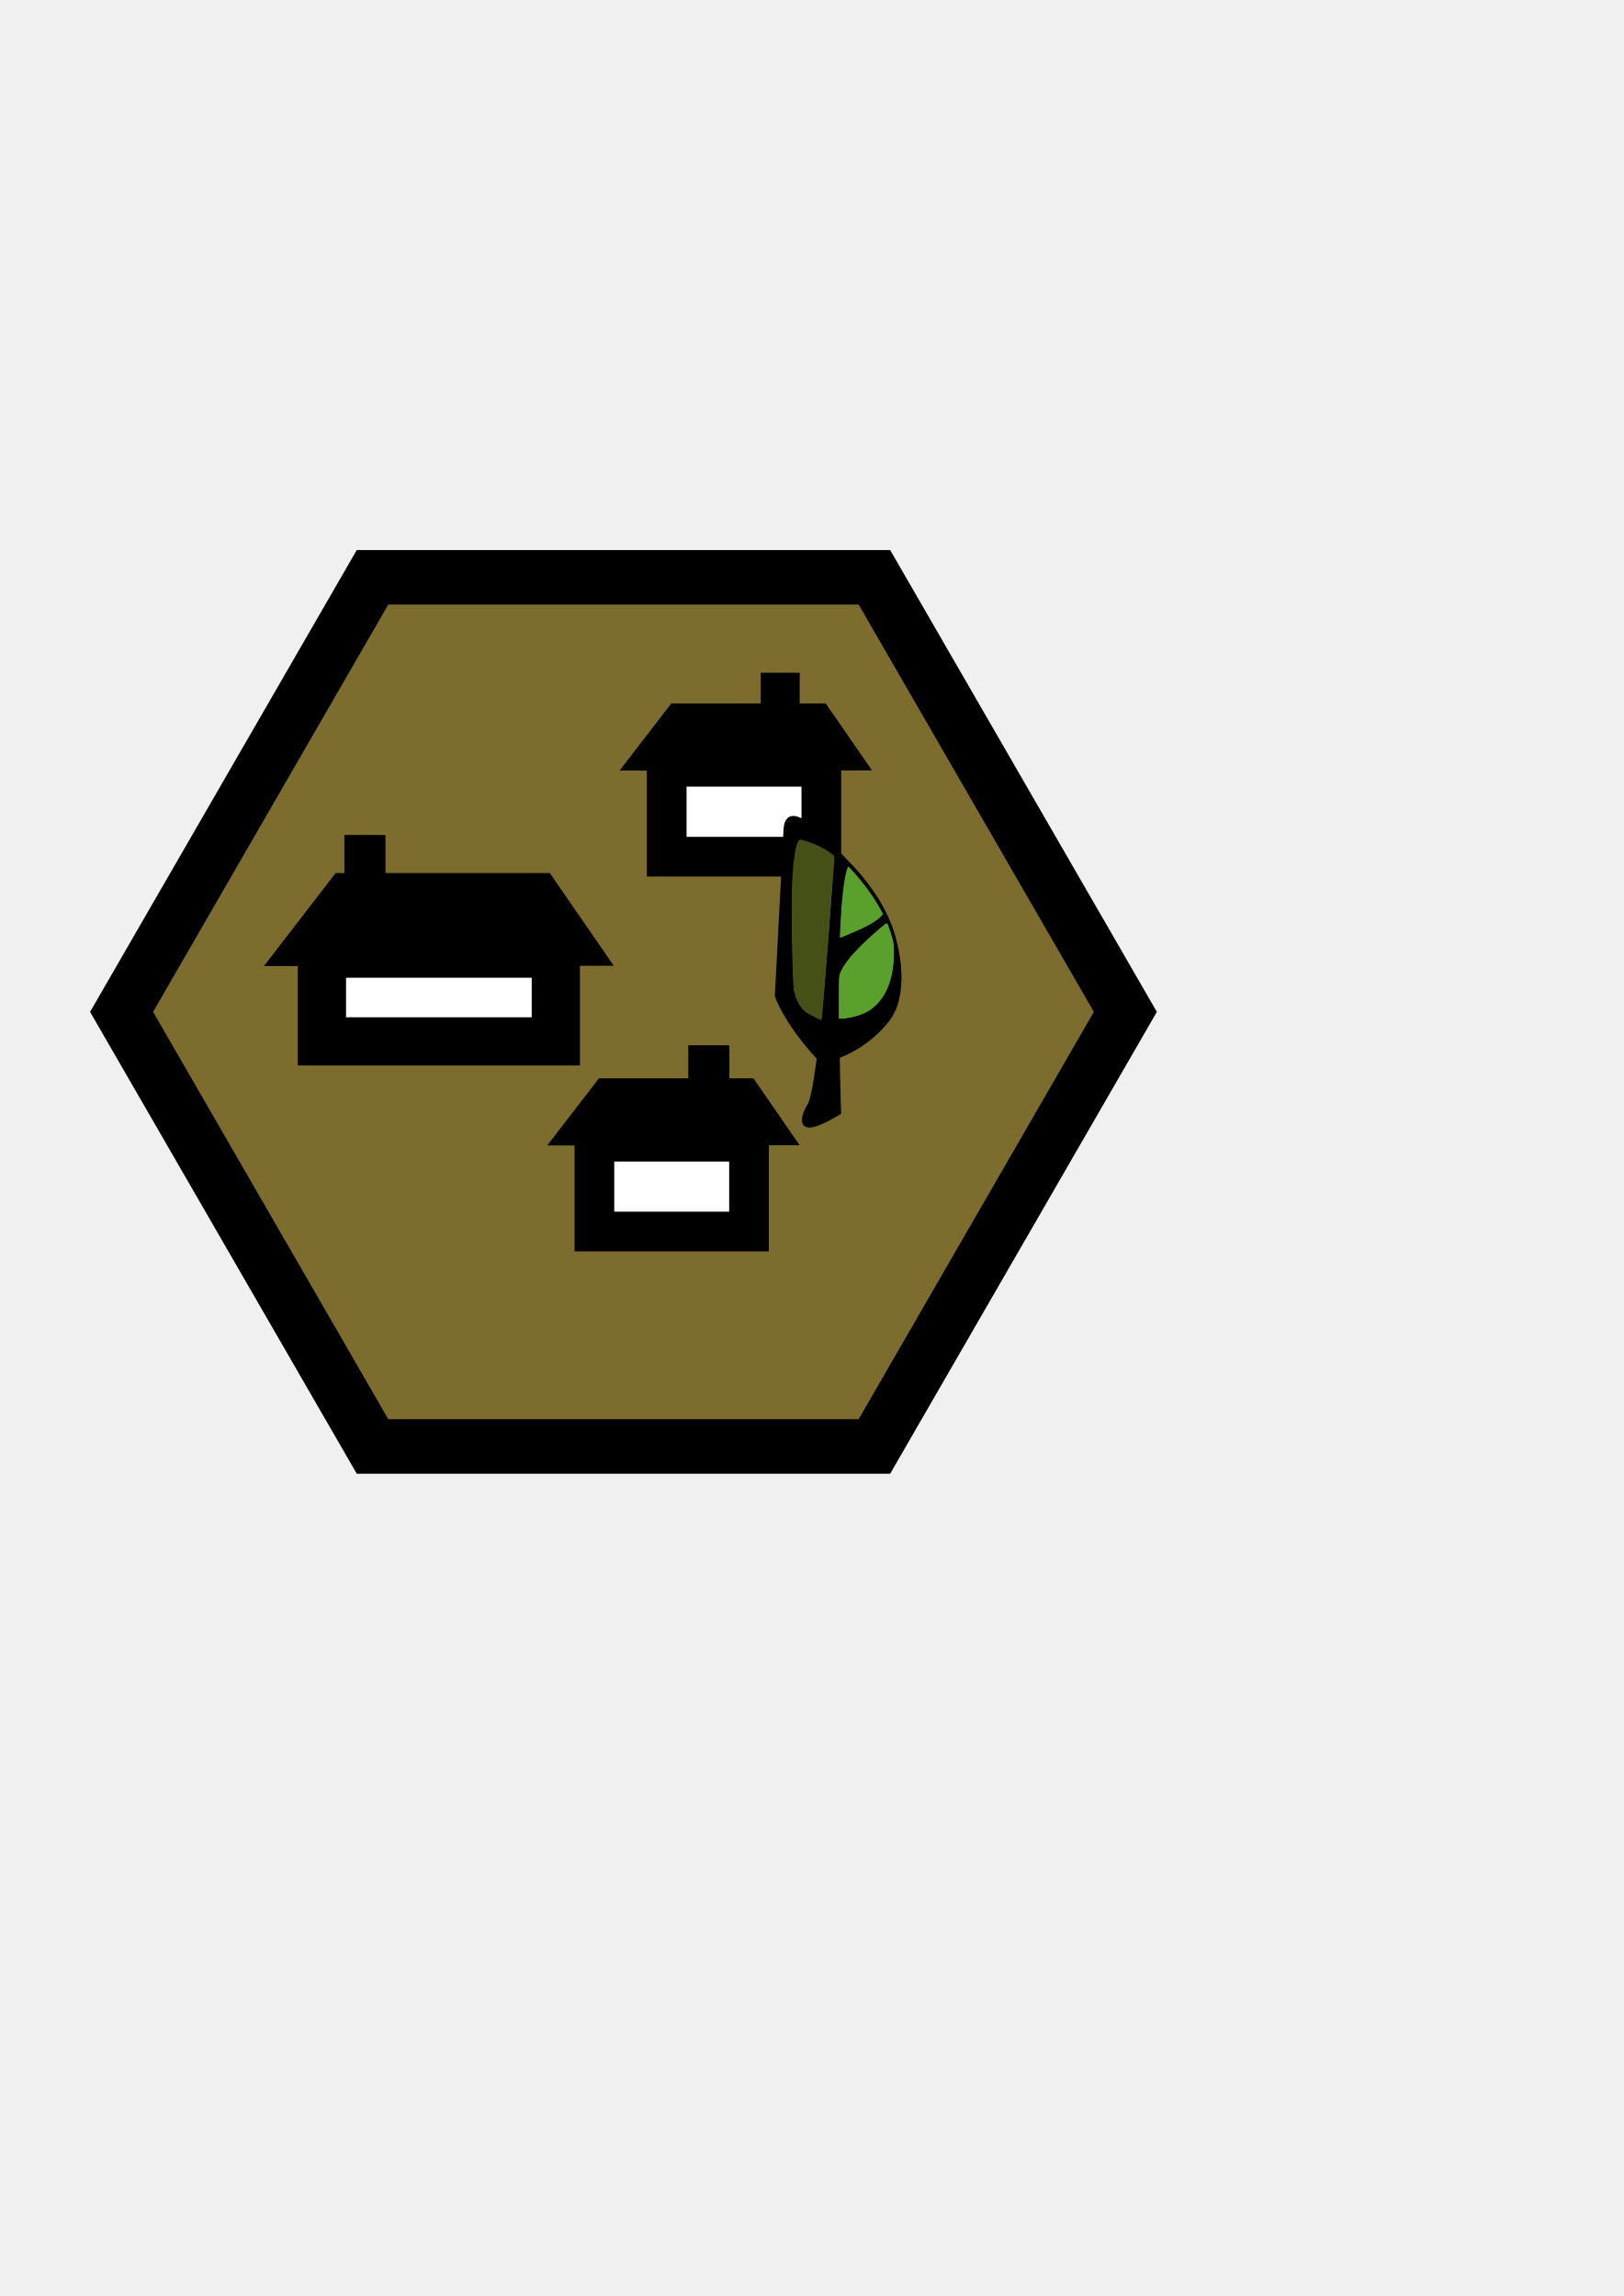
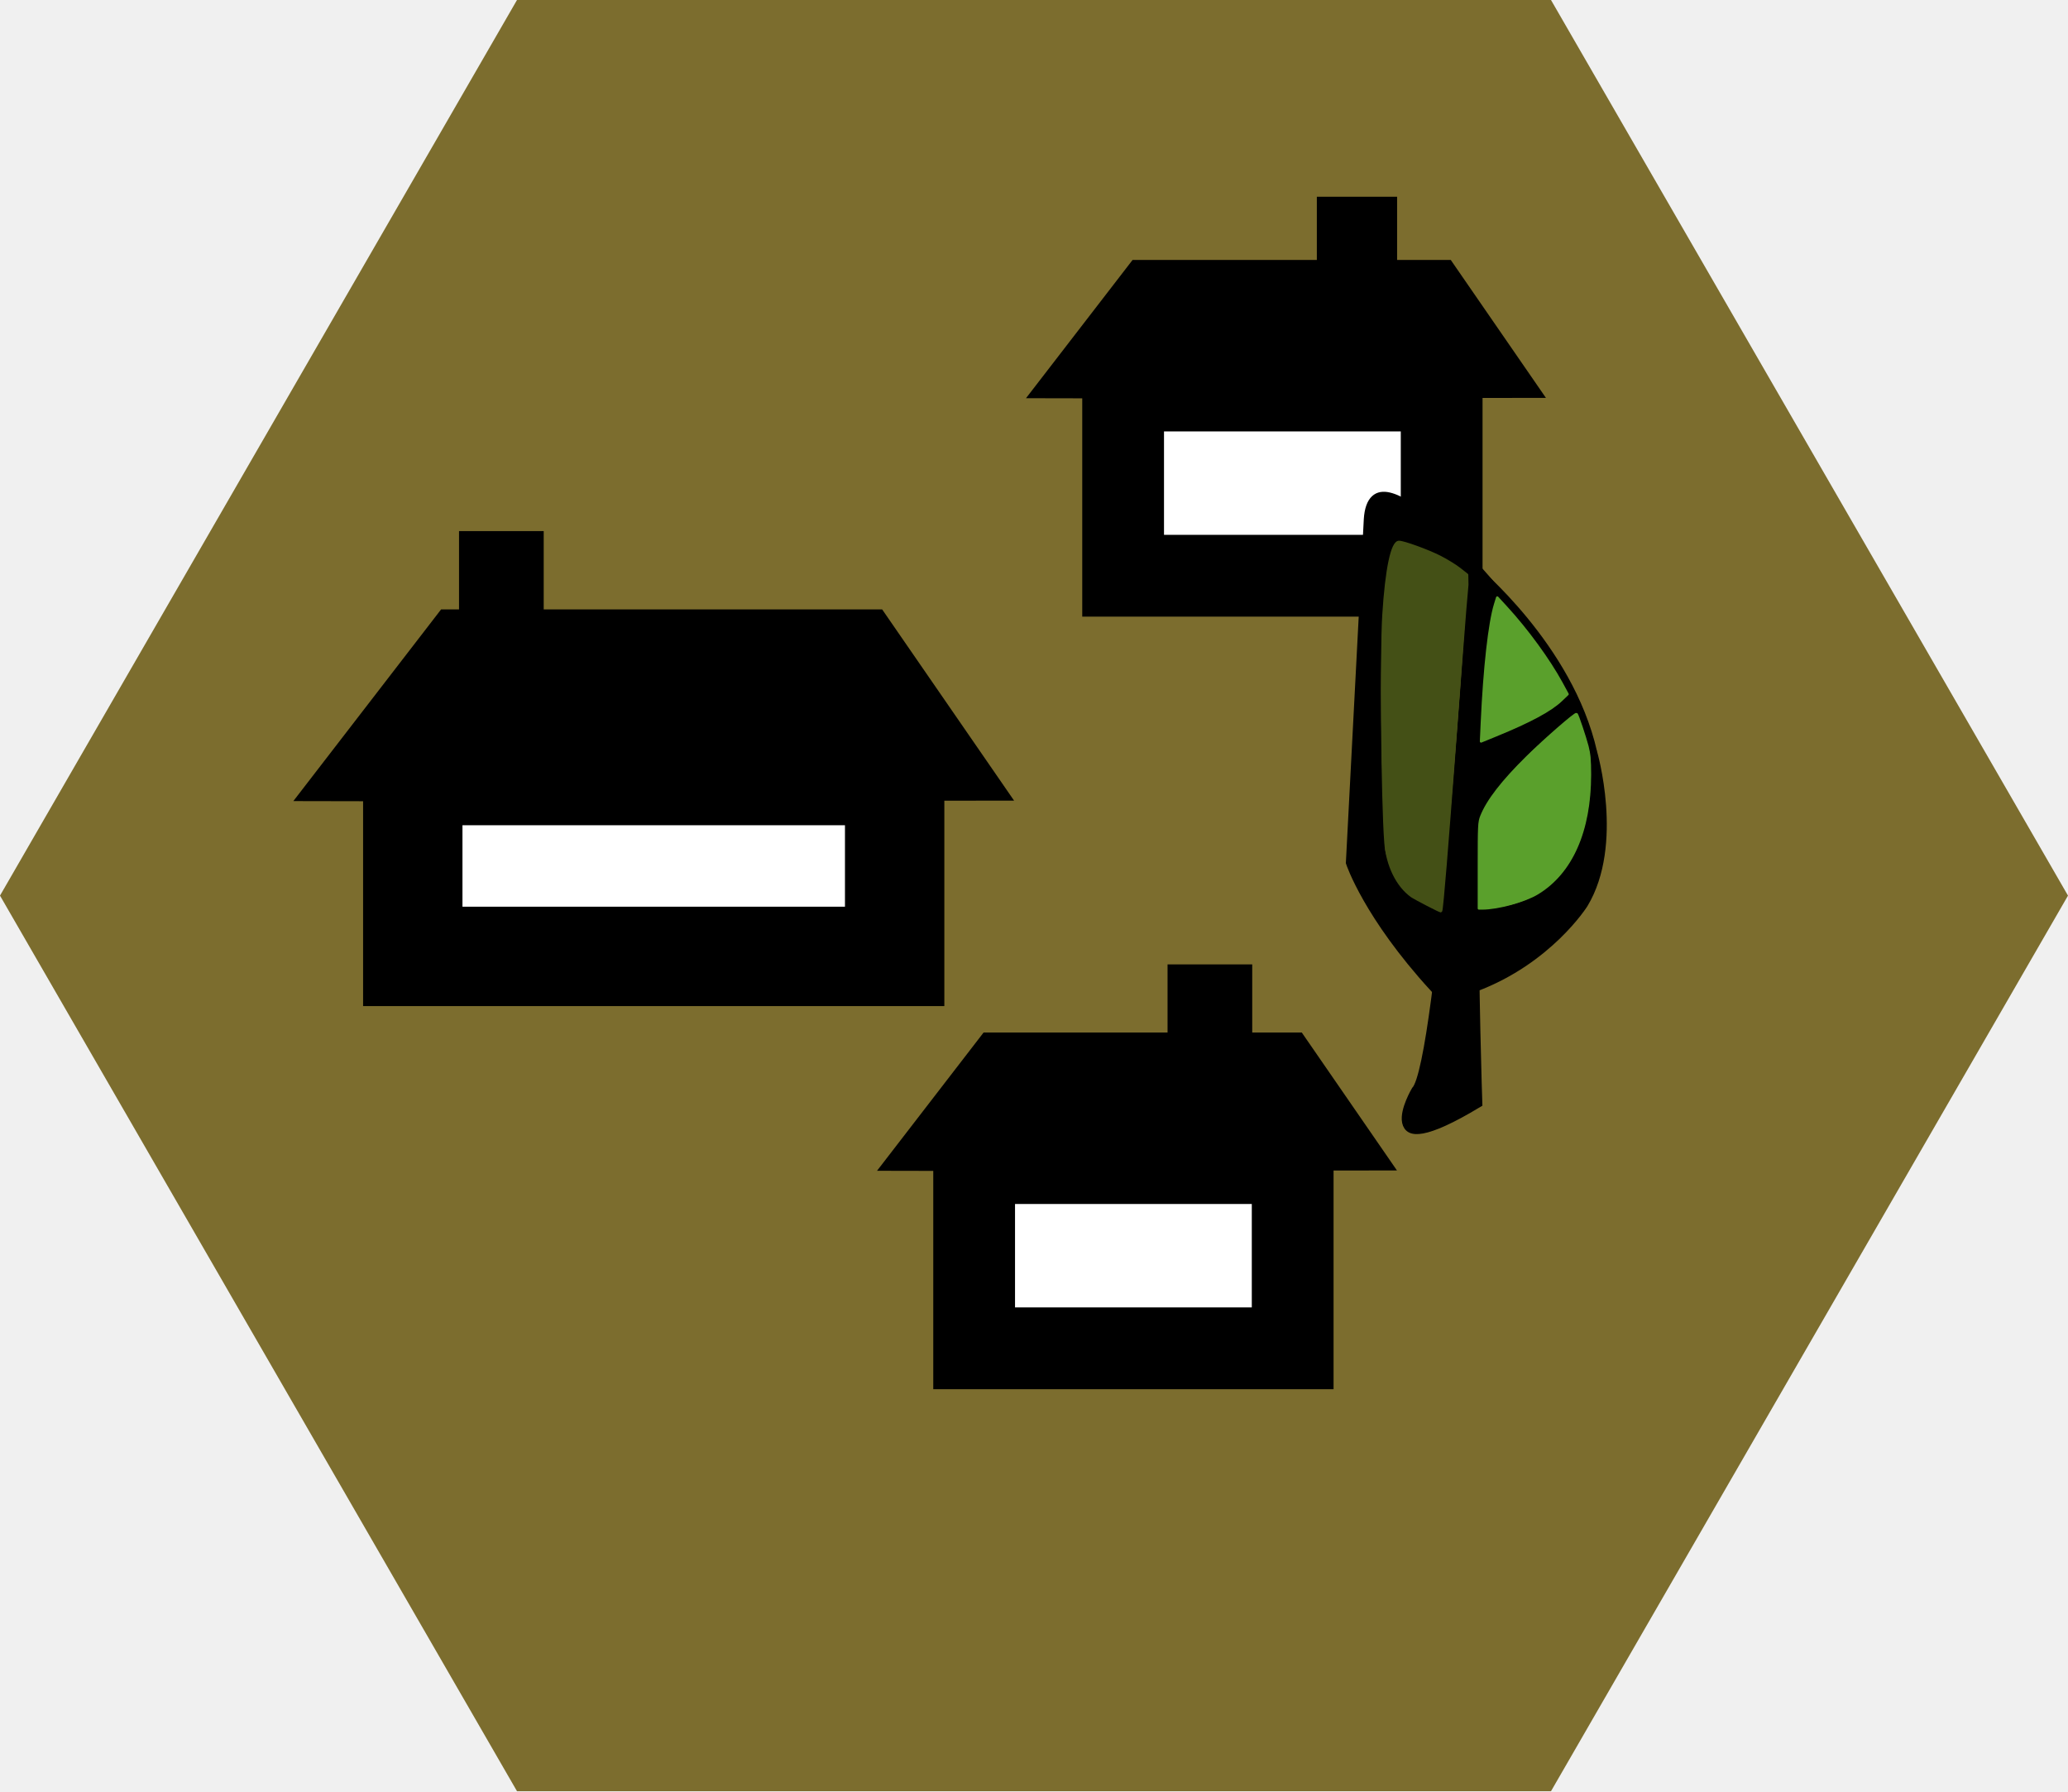
- <svg xmlns="http://www.w3.org/2000/svg" width="210mm" height="297mm" viewBox="0 0 744.094 1052.362" id="svg10797" version="1.1">
+ <svg xmlns="http://www.w3.org/2000/svg" width="129.822mm" height="112.429mm" viewBox="0 0 460 398.372" id="svg10797" version="1.1">
  <defs id="defs10799" />
-   <g id="layer1">
-     <g id="g5911" transform="translate(1429.679,-2199.007)">
-       <path d="m -913.965,2662.798 -115,199.186 -230,0 -115,-199.186 115,-199.186 230,0 z" id="path4244-1-65-5" style="opacity:1;fill:#7c6d2e;fill-opacity:1;stroke:#000000;stroke-width:25;stroke-miterlimit:4;stroke-dasharray:none;stroke-opacity:1" />
-       <g transform="matrix(1.818699,0,0,1.818699,970.432,-2282.577)" id="g5700">
-         <rect style="opacity:1;fill:#ffffff;fill-opacity:1;stroke:#000000;stroke-width:10;stroke-linecap:round;stroke-linejoin:miter;stroke-miterlimit:4;stroke-dasharray:none;stroke-dashoffset:0;stroke-opacity:1" id="rect5714" width="38.959" height="22.647" x="-1151.687" y="2657.419" />
-         <path style="fill:#000000;fill-opacity:1;fill-rule:evenodd;stroke:#000000;stroke-width:1px;stroke-linecap:butt;stroke-linejoin:miter;stroke-opacity:1" d="m -1162.551,2657.86 12.266,-15.91 38.408,0 10.95,15.868 -50.145,0.065 z" id="path5716" />
-         <rect y="2636.47" x="-1125.245" height="5.128" width="4.318" id="rect5810-7" style="opacity:1;fill:#7c6d2e;fill-opacity:1;stroke:#000000;stroke-width:5.498;stroke-linecap:round;stroke-linejoin:miter;stroke-miterlimit:4;stroke-dasharray:none;stroke-dashoffset:0;stroke-opacity:1" />
+   <g id="layer1" transform="translate(-55.71426,-264.605)">
+     <path style="opacity:1;fill:#7c6d2e;fill-opacity:1;stroke:none;stroke-width:25;stroke-miterlimit:4;stroke-dasharray:none;stroke-opacity:1" id="path4244-1-65-5" d="m 515.714,463.791 -115,199.186 -230,0 L 55.714,463.791 170.714,264.605 l 230,0 z" />
+     <g id="g5700" transform="matrix(1.818699,0,0,1.818699,2400.111,-4481.585)">
+       <rect y="2657.419" x="-1151.687" height="22.647" width="38.959" id="rect5714" style="opacity:1;fill:#ffffff;fill-opacity:1;stroke:#000000;stroke-width:10;stroke-linecap:round;stroke-linejoin:miter;stroke-miterlimit:4;stroke-dasharray:none;stroke-dashoffset:0;stroke-opacity:1" />
+       <path id="path5716" d="m -1162.551,2657.86 12.266,-15.91 38.408,0 10.95,15.868 -50.145,0.065 z" style="fill:#000000;fill-opacity:1;fill-rule:evenodd;stroke:#000000;stroke-width:1px;stroke-linecap:butt;stroke-linejoin:miter;stroke-opacity:1" />
+       <rect style="opacity:1;fill:#7c6d2e;fill-opacity:1;stroke:#000000;stroke-width:5.498;stroke-linecap:round;stroke-linejoin:miter;stroke-miterlimit:4;stroke-dasharray:none;stroke-dashoffset:0;stroke-opacity:1" id="rect5810-7" width="4.318" height="5.128" x="-1125.245" y="2636.47" />
+     </g>
+     <g id="g5700-5" transform="matrix(1.818699,0,0,1.818699,2237.142,-4397.914)" style="fill:#000000;fill-opacity:1">
+       <rect y="2658.495" x="-1148.959" height="22.113" width="58.936" id="rect5714-4" style="opacity:1;fill:#ffffff;fill-opacity:1;stroke:#000000;stroke-width:12.154;stroke-linecap:round;stroke-linejoin:miter;stroke-miterlimit:4;stroke-dasharray:none;stroke-dashoffset:0;stroke-opacity:1" />
+       <path id="path5716-6" d="m -1162.159,2660.928 17.003,-22.055 53.242,0 15.178,21.996 -69.511,0.09 z" style="fill:#000000;fill-opacity:1;fill-rule:evenodd;stroke:#000000;stroke-width:1.386px;stroke-linecap:butt;stroke-linejoin:miter;stroke-opacity:1" />
+       <rect style="opacity:1;fill:#7c6d2e;fill-opacity:1;stroke:#000000;stroke-width:5.498;stroke-linecap:round;stroke-linejoin:miter;stroke-miterlimit:4;stroke-dasharray:none;stroke-dashoffset:0;stroke-opacity:1" id="rect5810" width="4.858" height="7.017" x="-1140.553" y="2631.352" />
+     </g>
+     <g id="g4625-2-9-9-8-4-7-4-31" transform="matrix(0.5552943,0,0,0.5489239,-498.4059,86.9014)">
+       <g id="g4589-0-9-7-8-1-48-4-3" transform="matrix(2.985926,0,0,3.914286,-3047.43,-2593.129)">
+         <path id="path4547-7-7-1-4-9-5-75-0-4" d="m 1552.201,804.863 c 0,0 -4.038,50.436 -7.6,53.279 0,0 -6.096,7.996 8.551,1.177 0,0 -2.072,-46.481 2.221,-52.794 -2.399,-2.652 -3.173,-1.662 -3.173,-1.662 z" style="fill:#000000;fill-opacity:1;fill-rule:evenodd;stroke:#000000;stroke-width:1px;stroke-linecap:butt;stroke-linejoin:miter;stroke-opacity:1" />
+         <path id="path4549-7-3-6-1-6-1-12-7-8" d="m 1552.71,822.701 c 0,0 12.575,-3.424 12.891,-5.76 l 0.494,1.593 c 0,0 -12.71,7.387 -13.53,12.185 l 0.176,-8.07" style="fill:#000000;fill-opacity:1;fill-rule:evenodd;stroke:#000000;stroke-width:1px;stroke-linecap:butt;stroke-linejoin:miter;stroke-opacity:1" />
+         <path id="path4551-8-4-2-8-7-4-4-6-7" d="m 1552.588,839.753 c 18.755,0.132 15.969,-16.673 15.969,-16.673 0,0 3.599,9.47 -1.2,15.594 0,0 -4.724,5.8 -14.625,8.657 z" style="fill:#000000;fill-opacity:1;fill-rule:evenodd;stroke:#000000;stroke-width:1px;stroke-linecap:butt;stroke-linejoin:miter;stroke-opacity:1" />
+         <path id="path4553-4-6-4-6-9-5-28-1-90" d="m 1552.583,804.114 c 0,0 12.783,8.107 15.974,18.966" style="fill:none;fill-rule:evenodd;stroke:#000000;stroke-width:1px;stroke-linecap:butt;stroke-linejoin:miter;stroke-opacity:1" />
+         <path id="path4555-0-9-0-5-5-2-0-3-4" d="m 1555.131,806 c 0,0 -16.247,-15.118 -16.879,-7.037 l -2.399,35.482 c 0,0 2.307,5.401 11.188,12.886 l 1.334,-7.806 c 0,0 -6.929,-1.155 -8.229,-6.253 0,0 -2.326,-33.609 2.473,-32.54 0,0 12.495,2.023 11.371,8.061 z" style="fill:#000000;fill-opacity:1;fill-rule:evenodd;stroke:#000000;stroke-width:1px;stroke-linecap:butt;stroke-linejoin:miter;stroke-opacity:1" />
+         <path id="path4557-7-5-0-9-7-8-0-72-8" d="m 1545.542,838.982 -0.357,4.804" style="fill:none;fill-rule:evenodd;stroke:#000000;stroke-width:1px;stroke-linecap:butt;stroke-linejoin:miter;stroke-opacity:1" />
      </g>
-       <g style="fill:#000000;fill-opacity:1" transform="matrix(1.818699,0,0,1.818699,807.4628,-2198.907)" id="g5700-5">
-         <rect style="opacity:1;fill:#ffffff;fill-opacity:1;stroke:#000000;stroke-width:12.154;stroke-linecap:round;stroke-linejoin:miter;stroke-miterlimit:4;stroke-dasharray:none;stroke-dashoffset:0;stroke-opacity:1" id="rect5714-4" width="58.936" height="22.113" x="-1148.959" y="2658.495" />
-         <path style="fill:#000000;fill-opacity:1;fill-rule:evenodd;stroke:#000000;stroke-width:1.386px;stroke-linecap:butt;stroke-linejoin:miter;stroke-opacity:1" d="m -1162.159,2660.928 17.003,-22.055 53.242,0 15.178,21.996 -69.511,0.09 z" id="path5716-6" />
-         <rect y="2631.352" x="-1140.553" height="7.017" width="4.858" id="rect5810" style="opacity:1;fill:#7c6d2e;fill-opacity:1;stroke:#000000;stroke-width:5.498;stroke-linecap:round;stroke-linejoin:miter;stroke-miterlimit:4;stroke-dasharray:none;stroke-dashoffset:0;stroke-opacity:1" />
-       </g>
-       <g transform="matrix(0.5552943,0,0,0.5489239,-1928.085,2285.909)" id="g4625-2-9-9-8-4-7-4-31">
-         <g transform="matrix(2.985926,0,0,3.914286,-3047.43,-2593.129)" id="g4589-0-9-7-8-1-48-4-3">
-           <path style="fill:#000000;fill-opacity:1;fill-rule:evenodd;stroke:#000000;stroke-width:1px;stroke-linecap:butt;stroke-linejoin:miter;stroke-opacity:1" d="m 1552.201,804.863 c 0,0 -4.038,50.436 -7.6,53.279 0,0 -6.096,7.996 8.551,1.177 0,0 -2.072,-46.481 2.221,-52.794 -2.399,-2.652 -3.173,-1.662 -3.173,-1.662 z" id="path4547-7-7-1-4-9-5-75-0-4" />
-           <path style="fill:#000000;fill-opacity:1;fill-rule:evenodd;stroke:#000000;stroke-width:1px;stroke-linecap:butt;stroke-linejoin:miter;stroke-opacity:1" d="m 1552.71,822.701 c 0,0 12.575,-3.424 12.891,-5.76 l 0.494,1.593 c 0,0 -12.71,7.387 -13.53,12.185 l 0.176,-8.07" id="path4549-7-3-6-1-6-1-12-7-8" />
-           <path style="fill:#000000;fill-opacity:1;fill-rule:evenodd;stroke:#000000;stroke-width:1px;stroke-linecap:butt;stroke-linejoin:miter;stroke-opacity:1" d="m 1552.588,839.753 c 18.755,0.132 15.969,-16.673 15.969,-16.673 0,0 3.599,9.47 -1.2,15.594 0,0 -4.724,5.8 -14.625,8.657 z" id="path4551-8-4-2-8-7-4-4-6-7" />
-           <path style="fill:none;fill-rule:evenodd;stroke:#000000;stroke-width:1px;stroke-linecap:butt;stroke-linejoin:miter;stroke-opacity:1" d="m 1552.583,804.114 c 0,0 12.783,8.107 15.974,18.966" id="path4553-4-6-4-6-9-5-28-1-90" />
-           <path style="fill:#000000;fill-opacity:1;fill-rule:evenodd;stroke:#000000;stroke-width:1px;stroke-linecap:butt;stroke-linejoin:miter;stroke-opacity:1" d="m 1555.131,806 c 0,0 -16.247,-15.118 -16.879,-7.037 l -2.399,35.482 c 0,0 2.307,5.401 11.188,12.886 l 1.334,-7.806 c 0,0 -6.929,-1.155 -8.229,-6.253 0,0 -2.326,-33.609 2.473,-32.54 0,0 12.495,2.023 11.371,8.061 z" id="path4555-0-9-0-5-5-2-0-3-4" />
-           <path style="fill:none;fill-rule:evenodd;stroke:#000000;stroke-width:1px;stroke-linecap:butt;stroke-linejoin:miter;stroke-opacity:1" d="m 1545.542,838.982 -0.357,4.804" id="path4557-7-5-0-9-7-8-0-72-8" />
-         </g>
-         <path id="path4619-6-4-8-5-0-97-7-2" d="m 1563.377,686.811 c -5.814,-4.212 -9.807,-12.494 -10.5,-21.781 -1.288,-17.266 -1.794,-76.089 -0.792,-92.176 1.167,-18.736 3.433,-29.547 6.193,-29.547 1.952,0 11.63,3.559 16.467,6.056 2.683,1.385 6.213,3.584 7.844,4.886 l 2.965,2.368 0.076,4.051 c -1.625,16.022 -9.558,131.141 -10.538,132.245 -0.19,0.214 -10.597,-5.291 -11.716,-6.101 z" style="color:#000000;clip-rule:nonzero;display:inline;overflow:visible;visibility:visible;opacity:1;isolation:auto;mix-blend-mode:normal;color-interpolation:sRGB;color-interpolation-filters:linearRGB;solid-color:#000000;solid-opacity:1;fill:#445016;fill-opacity:1;fill-rule:nonzero;stroke:#445016;stroke-width:1;stroke-linecap:butt;stroke-linejoin:round;stroke-miterlimit:4;stroke-dasharray:none;stroke-dashoffset:0;stroke-opacity:1;color-rendering:auto;image-rendering:auto;shape-rendering:auto;text-rendering:auto;enable-background:accumulate" />
-         <path id="path4621-1-6-9-4-5-7-0-5" d="m 1591.518,616.405 c 0.995,-22.1 3.012,-40.302 5.299,-47.816 l 0.837,-2.75 3.632,4.005 c 8.332,9.187 17.083,21.329 22.112,30.68 l 2.394,4.451 -2.54,2.448 c -4.259,4.106 -12.471,8.579 -26.072,14.203 l -6.01,2.485 0.347,-7.706 z" style="color:#000000;clip-rule:nonzero;display:inline;overflow:visible;visibility:visible;opacity:1;isolation:auto;mix-blend-mode:normal;color-interpolation:sRGB;color-interpolation-filters:linearRGB;solid-color:#000000;solid-opacity:1;fill:#5aa02c;fill-opacity:1;fill-rule:nonzero;stroke:#5aa02c;stroke-width:1;stroke-linecap:butt;stroke-linejoin:round;stroke-miterlimit:4;stroke-dasharray:none;stroke-dashoffset:0;stroke-opacity:1;color-rendering:auto;image-rendering:auto;shape-rendering:auto;text-rendering:auto;enable-background:accumulate" />
-         <path id="path4623-6-4-0-6-6-7-6-841" d="m 1590.311,674.377 c 0,-16.045 0.077,-17.601 0.981,-19.896 2.52,-6.392 8.435,-14.121 18.426,-24.074 7.087,-7.06 19.278,-17.803 19.698,-17.359 0.428,0.452 3.396,9.412 4.329,13.068 0.787,3.082 1.012,5.614 1.012,11.39 0,22.893 -7.388,39.797 -21.055,48.172 -5.091,3.12 -15.793,6.088 -22.003,6.101 l -1.389,0.003 0,-17.406 z" style="color:#000000;clip-rule:nonzero;display:inline;overflow:visible;visibility:visible;opacity:1;isolation:auto;mix-blend-mode:normal;color-interpolation:sRGB;color-interpolation-filters:linearRGB;solid-color:#000000;solid-opacity:1;fill:#5aa02c;fill-opacity:1;fill-rule:nonzero;stroke:#5aa02c;stroke-width:1;stroke-linecap:butt;stroke-linejoin:round;stroke-miterlimit:4;stroke-dasharray:none;stroke-dashoffset:0;stroke-opacity:1;color-rendering:auto;image-rendering:auto;shape-rendering:auto;text-rendering:auto;enable-background:accumulate" />
-       </g>
-       <g transform="matrix(1.818699,0,0,1.818699,937.2924,-2110.756)" id="g5700-5-7">
-         <rect style="opacity:1;fill:#ffffff;fill-opacity:1;stroke:#000000;stroke-width:10;stroke-linecap:round;stroke-linejoin:miter;stroke-miterlimit:4;stroke-dasharray:none;stroke-dashoffset:0;stroke-opacity:1" id="rect5714-4-2" width="38.959" height="22.647" x="-1151.687" y="2657.419" />
-         <path style="fill:#000000;fill-opacity:1;fill-rule:evenodd;stroke:#000000;stroke-width:1px;stroke-linecap:butt;stroke-linejoin:miter;stroke-opacity:1" d="m -1162.551,2657.86 12.266,-15.91 38.408,0 10.95,15.868 -50.145,0.065 z" id="path5716-6-9" />
-         <rect y="2635.869" x="-1125.283" height="6.477" width="4.858" id="rect5810-2" style="opacity:1;fill:#7c6d2e;fill-opacity:1;stroke:#000000;stroke-width:5.498;stroke-linecap:round;stroke-linejoin:miter;stroke-miterlimit:4;stroke-dasharray:none;stroke-dashoffset:0;stroke-opacity:1" />
-       </g>
+       <path style="color:#000000;clip-rule:nonzero;display:inline;overflow:visible;visibility:visible;opacity:1;isolation:auto;mix-blend-mode:normal;color-interpolation:sRGB;color-interpolation-filters:linearRGB;solid-color:#000000;solid-opacity:1;fill:#445016;fill-opacity:1;fill-rule:nonzero;stroke:#445016;stroke-width:1;stroke-linecap:butt;stroke-linejoin:round;stroke-miterlimit:4;stroke-dasharray:none;stroke-dashoffset:0;stroke-opacity:1;color-rendering:auto;image-rendering:auto;shape-rendering:auto;text-rendering:auto;enable-background:accumulate" d="m 1563.377,686.811 c -5.814,-4.212 -9.807,-12.494 -10.5,-21.781 -1.288,-17.266 -1.794,-76.089 -0.792,-92.176 1.167,-18.736 3.433,-29.547 6.193,-29.547 1.952,0 11.63,3.559 16.467,6.056 2.683,1.385 6.213,3.584 7.844,4.886 l 2.965,2.368 0.076,4.051 c -1.625,16.022 -9.558,131.141 -10.538,132.245 -0.19,0.214 -10.597,-5.291 -11.716,-6.101 z" id="path4619-6-4-8-5-0-97-7-2" />
+       <path style="color:#000000;clip-rule:nonzero;display:inline;overflow:visible;visibility:visible;opacity:1;isolation:auto;mix-blend-mode:normal;color-interpolation:sRGB;color-interpolation-filters:linearRGB;solid-color:#000000;solid-opacity:1;fill:#5aa02c;fill-opacity:1;fill-rule:nonzero;stroke:#5aa02c;stroke-width:1;stroke-linecap:butt;stroke-linejoin:round;stroke-miterlimit:4;stroke-dasharray:none;stroke-dashoffset:0;stroke-opacity:1;color-rendering:auto;image-rendering:auto;shape-rendering:auto;text-rendering:auto;enable-background:accumulate" d="m 1591.518,616.405 c 0.995,-22.1 3.012,-40.302 5.299,-47.816 l 0.837,-2.75 3.632,4.005 c 8.332,9.187 17.083,21.329 22.112,30.68 l 2.394,4.451 -2.54,2.448 c -4.259,4.106 -12.471,8.579 -26.072,14.203 l -6.01,2.485 0.347,-7.706 z" id="path4621-1-6-9-4-5-7-0-5" />
+       <path style="color:#000000;clip-rule:nonzero;display:inline;overflow:visible;visibility:visible;opacity:1;isolation:auto;mix-blend-mode:normal;color-interpolation:sRGB;color-interpolation-filters:linearRGB;solid-color:#000000;solid-opacity:1;fill:#5aa02c;fill-opacity:1;fill-rule:nonzero;stroke:#5aa02c;stroke-width:1;stroke-linecap:butt;stroke-linejoin:round;stroke-miterlimit:4;stroke-dasharray:none;stroke-dashoffset:0;stroke-opacity:1;color-rendering:auto;image-rendering:auto;shape-rendering:auto;text-rendering:auto;enable-background:accumulate" d="m 1590.311,674.377 c 0,-16.045 0.077,-17.601 0.981,-19.896 2.52,-6.392 8.435,-14.121 18.426,-24.074 7.087,-7.06 19.278,-17.803 19.698,-17.359 0.428,0.452 3.396,9.412 4.329,13.068 0.787,3.082 1.012,5.614 1.012,11.39 0,22.893 -7.388,39.797 -21.055,48.172 -5.091,3.12 -15.793,6.088 -22.003,6.101 l -1.389,0.003 0,-17.406 z" id="path4623-6-4-0-6-6-7-6-841" />
+     </g>
+     <g id="g5700-5-7" transform="matrix(1.818699,0,0,1.818699,2366.972,-4309.763)">
+       <rect y="2657.419" x="-1151.687" height="22.647" width="38.959" id="rect5714-4-2" style="opacity:1;fill:#ffffff;fill-opacity:1;stroke:#000000;stroke-width:10;stroke-linecap:round;stroke-linejoin:miter;stroke-miterlimit:4;stroke-dasharray:none;stroke-dashoffset:0;stroke-opacity:1" />
+       <path id="path5716-6-9" d="m -1162.551,2657.86 12.266,-15.91 38.408,0 10.95,15.868 -50.145,0.065 z" style="fill:#000000;fill-opacity:1;fill-rule:evenodd;stroke:#000000;stroke-width:1px;stroke-linecap:butt;stroke-linejoin:miter;stroke-opacity:1" />
+       <rect style="opacity:1;fill:#7c6d2e;fill-opacity:1;stroke:#000000;stroke-width:5.498;stroke-linecap:round;stroke-linejoin:miter;stroke-miterlimit:4;stroke-dasharray:none;stroke-dashoffset:0;stroke-opacity:1" id="rect5810-2" width="4.858" height="6.477" x="-1125.283" y="2635.869" />
    </g>
  </g>
</svg>
